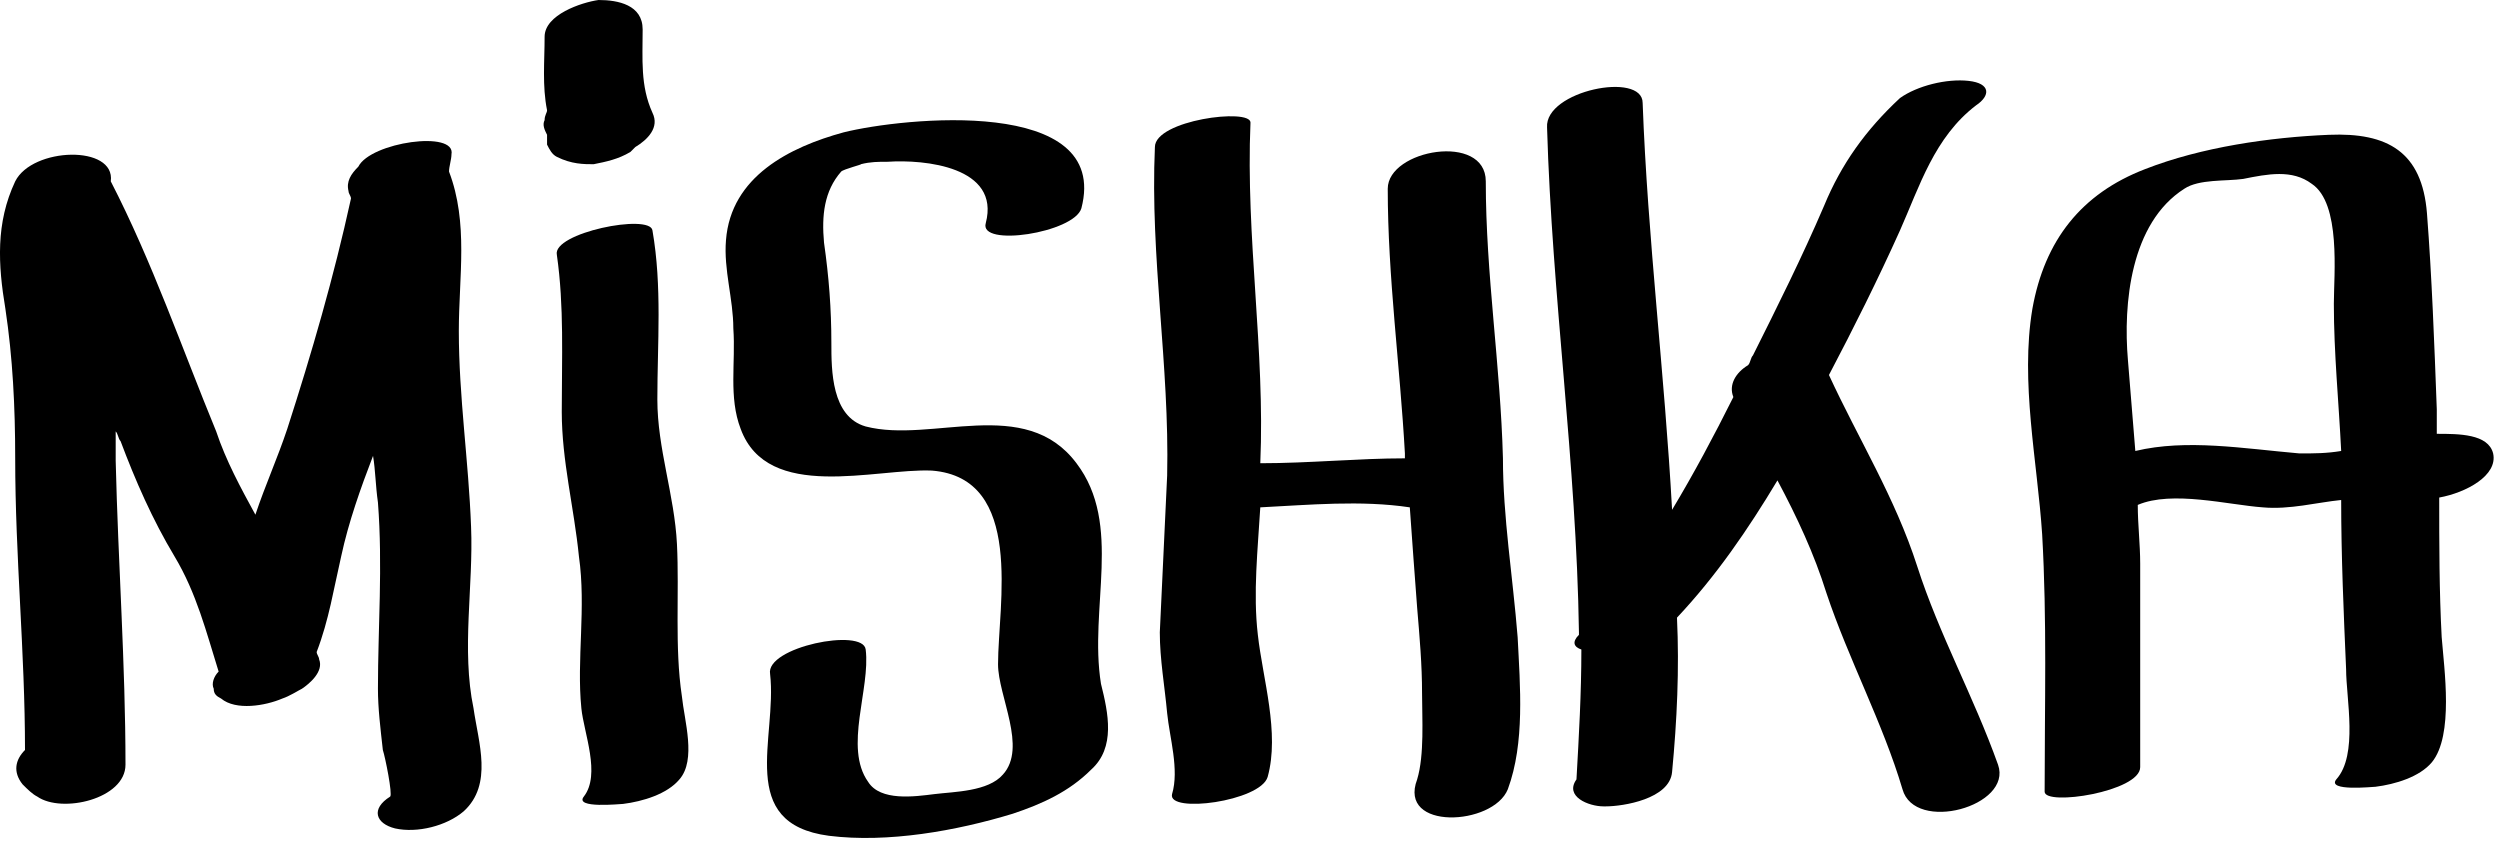
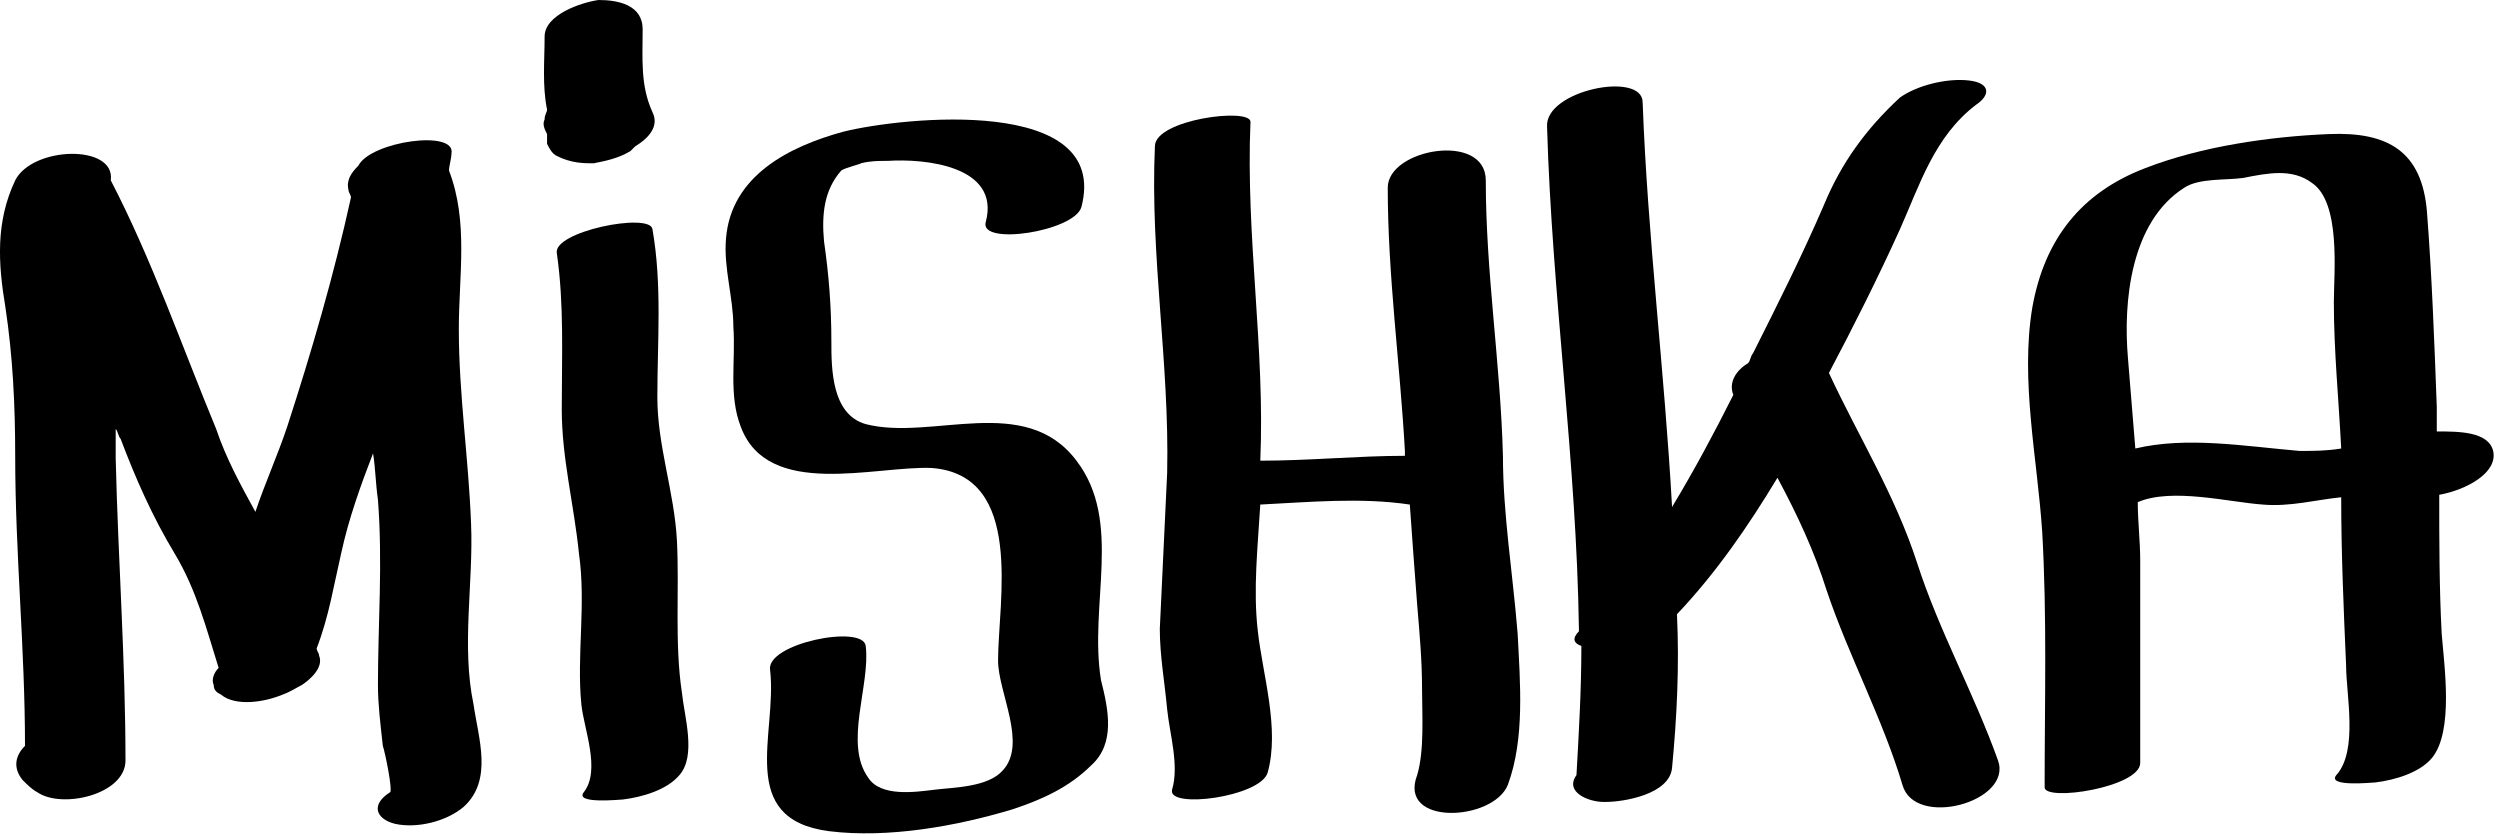
- <svg xmlns="http://www.w3.org/2000/svg" width="102" height="35" viewBox="0 0 102 35">
-   <path d="M19.22 21.5C19.12 18.8 18.72 16.2 18.72 13.5C18.72 11.3 19.12 9.1 18.32 7C18.32 6.8 18.42 6.5 18.42 6.3C18.62 5.3 15.12 5.8 14.62 6.8C14.32 7.1 14.12 7.4 14.22 7.8C14.22 7.9 14.32 8 14.32 8.1C13.62 11.3 12.72 14.4 11.72 17.5C11.32 18.7 10.82 19.8 10.42 21C9.82 19.9 9.22 18.8 8.82 17.6C7.42 14.2 6.22 10.7 4.52 7.4C4.72 5.9 1.32 6 0.62 7.4C-0.18 9.1 -0.08 10.8 0.22 12.6C0.52 14.6 0.62 16.6 0.62 18.7C0.62 22.7 1.02 26.6 1.02 30.6C0.62 31 0.52 31.5 0.92 32C1.12 32.2 1.32 32.4 1.52 32.5C2.52 33.2 5.12 32.6 5.12 31.2C5.12 27.1 4.82 23 4.72 18.8C4.72 18.4 4.72 18 4.72 17.6C4.82 17.7 4.82 17.9 4.92 18C5.52 19.6 6.22 21.2 7.12 22.7C8.02 24.2 8.42 25.8 8.92 27.4C8.72 27.6 8.62 27.9 8.72 28.1C8.72 28.3 8.82 28.4 9.02 28.5C9.62 29 10.82 28.8 11.52 28.5C11.82 28.4 12.12 28.2 12.32 28.1C12.62 27.9 13.22 27.4 13.02 26.9C13.02 26.8 12.92 26.7 12.92 26.6C13.42 25.3 13.62 24 13.92 22.7C14.22 21.3 14.72 19.9 15.22 18.6C15.32 19.2 15.32 19.8 15.42 20.5C15.62 23.1 15.42 25.6 15.42 28.1C15.42 28.9 15.52 29.7 15.62 30.6C15.72 30.9 16.02 32.4 15.92 32.5C15.12 33 15.32 33.6 16.12 33.8C17.02 34 18.22 33.7 18.92 33.1C20.12 32 19.52 30.3 19.32 28.9C18.82 26.5 19.32 23.9 19.22 21.5Z" fill="black" />
-   <path d="M27.62 22.2C27.52 20.2 26.82 18.3 26.82 16.3C26.82 14 27.02 11.7 26.62 9.4C26.52 8.7 22.52 9.5 22.72 10.4C23.02 12.5 22.92 14.6 22.92 16.8C22.92 18.8 23.42 20.7 23.62 22.7C23.92 24.8 23.52 26.9 23.72 28.9C23.82 29.9 24.52 31.6 23.82 32.5C23.42 33 25.32 32.8 25.42 32.8C26.22 32.7 27.22 32.4 27.72 31.8C28.42 31 27.92 29.4 27.82 28.4C27.52 26.4 27.72 24.2 27.62 22.2Z" fill="black" />
-   <path d="M43.92 18.9C41.82 16.1 38.02 18.1 35.32 17.4C33.92 17 33.92 15.1 33.92 14C33.92 12.6 33.82 11.3 33.62 9.9C33.52 8.8 33.62 7.8 34.32 7C34.42 6.9 35.22 6.7 35.12 6.7C35.52 6.6 35.82 6.6 36.22 6.6C37.72 6.5 40.82 6.8 40.22 9.1C39.92 10.1 43.82 9.5 44.12 8.5C45.32 3.9 36.82 4.8 34.42 5.4C32.22 6 29.82 7.2 29.62 9.8C29.52 11 29.92 12.2 29.92 13.4C30.02 14.8 29.72 16.2 30.22 17.5C31.32 20.5 35.72 19.1 38.02 19.2C41.82 19.5 40.72 24.7 40.72 27.1C40.72 28.4 41.92 30.5 40.92 31.6C40.32 32.3 38.92 32.3 38.12 32.4C37.32 32.5 35.92 32.7 35.42 31.9C34.42 30.5 35.52 28.1 35.32 26.5C35.22 25.6 31.22 26.4 31.42 27.5C31.72 30.1 30.02 33.6 33.82 34.1C36.22 34.4 39.02 33.9 41.32 33.2C42.52 32.8 43.62 32.3 44.52 31.4C45.52 30.5 45.22 29.1 44.92 27.9C44.42 24.8 45.82 21.4 43.92 18.9Z" fill="black" />
-   <path d="M61.32 18.7C61.22 14.9 60.62 11.2 60.62 7.4C60.62 5.4 56.62 6.1 56.62 7.7C56.62 11.3 57.12 14.9 57.32 18.5C57.32 18.6 57.32 18.6 57.32 18.7C55.42 18.7 53.42 18.9 51.42 18.9C51.62 14.3 50.82 9.7 51.02 5C51.02 4.4 47.12 4.9 47.12 6C46.92 10.5 47.72 14.9 47.62 19.4C47.52 21.5 47.42 23.7 47.32 25.8C47.32 26.9 47.52 28 47.62 29.1C47.72 30.1 48.12 31.4 47.82 32.4C47.62 33.2 51.42 32.7 51.72 31.7C52.22 29.9 51.52 27.7 51.32 25.9C51.12 24.2 51.32 22.4 51.42 20.7C53.42 20.6 55.52 20.4 57.52 20.7C57.62 22.1 57.72 23.5 57.82 24.8C57.92 26 58.02 27.1 58.02 28.3C58.02 29.3 58.12 30.8 57.82 31.8C57.02 33.9 60.92 33.7 61.52 32.2C62.22 30.3 62.02 28 61.92 26C61.72 23.5 61.32 21.1 61.32 18.7Z" fill="black" />
-   <path d="M78.221 23.1C77.32 20.3 75.82 17.9 74.621 15.3C75.621 13.4 76.621 11.4 77.52 9.4C78.32 7.6 78.921 5.6 80.621 4.3C81.221 3.9 81.221 3.4 80.32 3.3C79.421 3.2 78.221 3.5 77.52 4C76.121 5.3 75.121 6.7 74.421 8.4C73.52 10.5 72.52 12.5 71.52 14.5C71.421 14.6 71.421 14.8 71.32 14.9C70.82 15.2 70.52 15.7 70.721 16.2C69.921 17.8 69.121 19.3 68.221 20.8C67.921 15.3 67.221 9.7 67.02 4.2C67.02 2.9 63.02 3.7 63.12 5.2C63.321 12.1 64.32 18.9 64.421 25.8C64.421 25.8 64.421 25.8 64.421 25.9C64.121 26.2 64.221 26.4 64.52 26.5C64.52 28.3 64.421 30 64.32 31.8C63.821 32.5 64.82 32.9 65.421 32.9H65.52C66.221 32.9 68.121 32.6 68.221 31.5C68.421 29.4 68.52 27.3 68.421 25.2C70.02 23.5 71.32 21.6 72.52 19.6C73.32 21.1 74.02 22.6 74.52 24.2C75.421 26.9 76.82 29.5 77.621 32.2C78.121 34 82.121 32.9 81.52 31.2C80.52 28.4 79.121 25.9 78.221 23.1Z" fill="black" />
-   <path d="M101.72 18.5C101.52 17.7 100.32 17.7 99.421 17.7C99.421 17.4 99.421 17 99.421 16.7C99.32 14 99.221 11.3 99.02 8.7C98.82 6.2 97.421 5.4 95.02 5.5C92.621 5.6 89.82 6 87.52 6.9C84.921 7.9 83.421 9.8 82.921 12.6C82.421 15.6 83.121 18.8 83.32 21.8C83.52 25.3 83.421 28.8 83.421 32.3C83.421 32.9 87.32 32.3 87.32 31.3C87.32 28.5 87.32 25.7 87.32 23C87.32 22.2 87.221 21.4 87.221 20.6C88.621 20 90.921 20.6 92.32 20.7C93.421 20.8 94.52 20.5 95.52 20.4C95.52 22.7 95.621 25 95.721 27.3C95.721 28.5 96.221 30.8 95.32 31.8C94.921 32.3 96.82 32.1 96.921 32.1C97.721 32 98.721 31.7 99.221 31.1C100.12 30 99.721 27.3 99.621 26C99.52 24.1 99.52 22.2 99.52 20.3C100.62 20.1 101.92 19.4 101.72 18.5ZM87.121 18.4C87.02 17.2 86.921 15.9 86.82 14.7C86.621 12.4 86.921 9.1 89.121 7.7C89.721 7.3 90.82 7.4 91.52 7.3C92.52 7.1 93.52 6.9 94.32 7.5C95.52 8.3 95.221 11.2 95.221 12.4C95.221 14.4 95.421 16.4 95.52 18.4C94.921 18.5 94.421 18.5 93.82 18.5C91.52 18.3 89.221 17.9 87.121 18.4Z" fill="black" />
-   <path d="M24.22 6.7C24.72 6.6 25.22 6.5 25.72 6.2C25.82 6.1 25.92 6 25.92 6C26.42 5.7 26.92 5.2 26.62 4.6C26.12 3.5 26.22 2.4 26.22 1.2C26.22 0.2 25.22 0 24.42 0C23.72 0.1 22.22 0.6 22.22 1.5C22.22 2.5 22.12 3.5 22.32 4.5C22.32 4.6 22.22 4.7 22.22 4.9C22.12 5.1 22.22 5.3 22.32 5.5V5.6C22.32 5.7 22.32 5.8 22.32 5.9C22.42 6.1 22.52 6.3 22.72 6.4C23.32 6.7 23.82 6.7 24.22 6.7Z" />
+ <svg xmlns="http://www.w3.org/2000/svg" width="102" height="34" viewBox="0 0 102 34">
+   <path d="M19.22 21.381C19.12 18.696 18.72 16.11 18.72 13.425C18.72 11.238 19.12 9.05 18.32 6.961C18.32 6.762 18.42 6.464 18.42 6.265C18.62 5.271 15.12 5.768 14.62 6.762C14.32 7.061 14.12 7.359 14.22 7.757C14.22 7.856 14.32 7.956 14.32 8.055C13.62 11.238 12.72 14.32 11.72 17.403C11.32 18.597 10.82 19.691 10.42 20.884C9.82 19.79 9.22 18.696 8.82 17.503C7.42 14.122 6.22 10.641 4.52 7.359C4.72 5.867 1.32 5.967 0.62 7.359C-0.18 9.05 -0.08 10.74 0.22 12.53C0.52 14.519 0.62 16.508 0.62 18.597C0.62 22.575 1.02 26.453 1.02 30.431C0.62 30.829 0.52 31.326 0.92 31.823C1.12 32.022 1.32 32.221 1.52 32.321C2.52 33.017 5.12 32.42 5.12 31.028C5.12 26.95 4.82 22.873 4.72 18.696C4.72 18.298 4.72 17.901 4.72 17.503C4.82 17.602 4.82 17.801 4.92 17.901C5.52 19.492 6.22 21.083 7.12 22.575C8.02 24.066 8.42 25.657 8.92 27.249C8.72 27.448 8.62 27.746 8.72 27.945C8.72 28.144 8.82 28.243 9.02 28.343C9.62 28.84 10.82 28.641 11.52 28.343C11.82 28.243 12.12 28.044 12.32 27.945C12.62 27.746 13.22 27.249 13.02 26.752C13.02 26.652 12.92 26.553 12.92 26.453C13.42 25.16 13.62 23.867 13.92 22.575C14.22 21.182 14.72 19.79 15.22 18.497C15.32 19.094 15.32 19.691 15.42 20.387C15.62 22.972 15.42 25.459 15.42 27.945C15.42 28.74 15.52 29.536 15.62 30.431C15.72 30.729 16.02 32.221 15.92 32.321C15.12 32.818 15.32 33.414 16.12 33.613C17.02 33.812 18.22 33.514 18.92 32.917C20.12 31.823 19.52 30.133 19.32 28.74C18.82 26.354 19.32 23.768 19.22 21.381Z" />
+   <path d="M27.62 22.078C27.52 20.089 26.82 18.199 26.82 16.21C26.82 13.923 27.02 11.636 26.62 9.348C26.52 8.652 22.52 9.448 22.72 10.343C23.02 12.431 22.92 14.52 22.92 16.707C22.92 18.696 23.42 20.586 23.62 22.575C23.92 24.663 23.52 26.752 23.72 28.741C23.82 29.735 24.52 31.426 23.82 32.321C23.42 32.818 25.32 32.619 25.42 32.619C26.22 32.52 27.22 32.221 27.72 31.625C28.42 30.829 27.92 29.238 27.82 28.243C27.52 26.254 27.72 24.067 27.62 22.078Z" />
+   <path d="M43.92 18.796C41.821 16.011 38.02 18 35.321 17.304C33.92 16.906 33.92 15.017 33.92 13.923C33.92 12.53 33.821 11.238 33.62 9.845C33.52 8.751 33.62 7.757 34.321 6.961C34.42 6.862 35.221 6.663 35.12 6.663C35.52 6.564 35.821 6.564 36.221 6.564C37.721 6.464 40.821 6.762 40.221 9.05C39.92 10.044 43.821 9.448 44.12 8.453C45.321 3.878 36.821 4.774 34.42 5.37C32.221 5.967 29.82 7.16 29.62 9.746C29.52 10.939 29.921 12.133 29.921 13.326C30.02 14.718 29.721 16.111 30.221 17.403C31.32 20.387 35.721 18.994 38.02 19.094C41.821 19.392 40.721 24.564 40.721 26.95C40.721 28.243 41.92 30.332 40.92 31.425C40.321 32.122 38.92 32.122 38.12 32.221C37.321 32.321 35.92 32.519 35.42 31.724C34.42 30.332 35.52 27.945 35.321 26.354C35.221 25.459 31.221 26.254 31.421 27.348C31.721 29.934 30.02 33.414 33.821 33.912C36.221 34.21 39.02 33.713 41.321 33.017C42.52 32.619 43.62 32.122 44.52 31.227C45.52 30.332 45.221 28.939 44.92 27.746C44.42 24.663 45.821 21.282 43.92 18.796Z" />
+   <path d="M61.32 18.597C61.22 14.818 60.62 11.138 60.62 7.359C60.62 5.37 56.62 6.066 56.62 7.657C56.62 11.238 57.12 14.818 57.32 18.398C57.32 18.497 57.32 18.497 57.32 18.597C55.42 18.597 53.42 18.796 51.42 18.796C51.62 14.221 50.82 9.646 51.02 4.972C51.02 4.376 47.12 4.873 47.12 5.967C46.92 10.442 47.72 14.818 47.62 19.293C47.52 21.381 47.42 23.569 47.32 25.657C47.32 26.751 47.52 27.845 47.62 28.939C47.72 29.934 48.12 31.227 47.82 32.221C47.62 33.017 51.42 32.519 51.72 31.525C52.22 29.735 51.52 27.547 51.32 25.757C51.12 24.066 51.32 22.276 51.42 20.586C53.42 20.486 55.52 20.287 57.52 20.586C57.62 21.978 57.72 23.37 57.82 24.663C57.92 25.856 58.02 26.95 58.02 28.144C58.02 29.138 58.12 30.63 57.82 31.624C57.02 33.713 60.92 33.514 61.52 32.022C62.22 30.133 62.02 27.845 61.92 25.856C61.72 23.37 61.32 20.983 61.32 18.597Z" />
+   <path d="M78.22 22.973C77.32 20.188 75.82 17.802 74.62 15.216C75.62 13.326 76.62 11.338 77.52 9.349C78.32 7.558 78.92 5.57 80.62 4.277C81.22 3.879 81.22 3.382 80.32 3.282C79.42 3.183 78.22 3.481 77.52 3.978C76.12 5.271 75.12 6.663 74.42 8.354C73.52 10.443 72.52 12.431 71.52 14.42C71.42 14.52 71.42 14.719 71.32 14.818C70.82 15.117 70.52 15.614 70.72 16.111C69.92 17.702 69.12 19.194 68.22 20.686C67.92 15.216 67.22 9.647 67.02 4.177C67.02 2.884 63.02 3.68 63.12 5.172C63.32 12.034 64.32 18.796 64.42 25.658C64.42 25.658 64.42 25.658 64.42 25.757C64.12 26.056 64.22 26.255 64.52 26.354C64.52 28.144 64.42 29.835 64.32 31.625C63.82 32.321 64.82 32.719 65.42 32.719H65.52C66.22 32.719 68.12 32.42 68.22 31.326C68.42 29.238 68.52 27.15 68.42 25.061C70.02 23.371 71.32 21.481 72.52 19.492C73.32 20.984 74.02 22.476 74.52 24.067C75.42 26.752 76.82 29.337 77.62 32.023C78.12 33.813 82.12 32.719 81.52 31.028C80.52 28.244 79.12 25.757 78.22 22.973Z" />
+   <path d="M101.721 18.398C101.521 17.603 100.321 17.603 99.421 17.603C99.421 17.304 99.421 16.907 99.421 16.608C99.321 13.923 99.221 11.238 99.021 8.652C98.821 6.166 97.421 5.371 95.021 5.47C92.621 5.57 89.821 5.967 87.521 6.862C84.921 7.857 83.421 9.746 82.921 12.531C82.421 15.514 83.121 18.697 83.321 21.68C83.521 25.161 83.421 28.641 83.421 32.122C83.421 32.719 87.321 32.122 87.321 31.128C87.321 28.343 87.321 25.558 87.321 22.873C87.321 22.078 87.221 21.282 87.221 20.487C88.621 19.89 90.921 20.487 92.321 20.586C93.421 20.686 94.521 20.387 95.521 20.288C95.521 22.575 95.621 24.862 95.721 27.15C95.721 28.343 96.221 30.63 95.321 31.625C94.921 32.122 96.821 31.923 96.921 31.923C97.721 31.824 98.721 31.525 99.221 30.929C100.121 29.835 99.721 27.15 99.621 25.857C99.521 23.967 99.521 22.078 99.521 20.188C100.621 19.989 101.921 19.293 101.721 18.398ZM87.121 18.299C87.021 17.105 86.921 15.813 86.821 14.619C86.621 12.332 86.921 9.05 89.121 7.658C89.721 7.26 90.821 7.36 91.521 7.26C92.521 7.061 93.521 6.862 94.321 7.459C95.521 8.255 95.221 11.139 95.221 12.332C95.221 14.321 95.421 16.31 95.521 18.299C94.921 18.398 94.421 18.398 93.821 18.398C91.521 18.199 89.221 17.802 87.121 18.299Z" />
+   <path d="M24.22 6.663C24.72 6.564 25.22 6.464 25.72 6.166C25.82 6.066 25.92 5.967 25.92 5.967C26.42 5.669 26.92 5.171 26.62 4.575C26.12 3.481 26.22 2.387 26.22 1.193C26.22 0.199 25.22 0 24.42 0C23.72 0.099 22.22 0.597 22.22 1.492C22.22 2.486 22.12 3.481 22.32 4.475C22.32 4.575 22.22 4.674 22.22 4.873C22.12 5.072 22.22 5.271 22.32 5.47V5.569C22.32 5.669 22.32 5.768 22.32 5.867C22.42 6.066 22.52 6.265 22.72 6.365C23.32 6.663 23.82 6.663 24.22 6.663Z" />
</svg>
